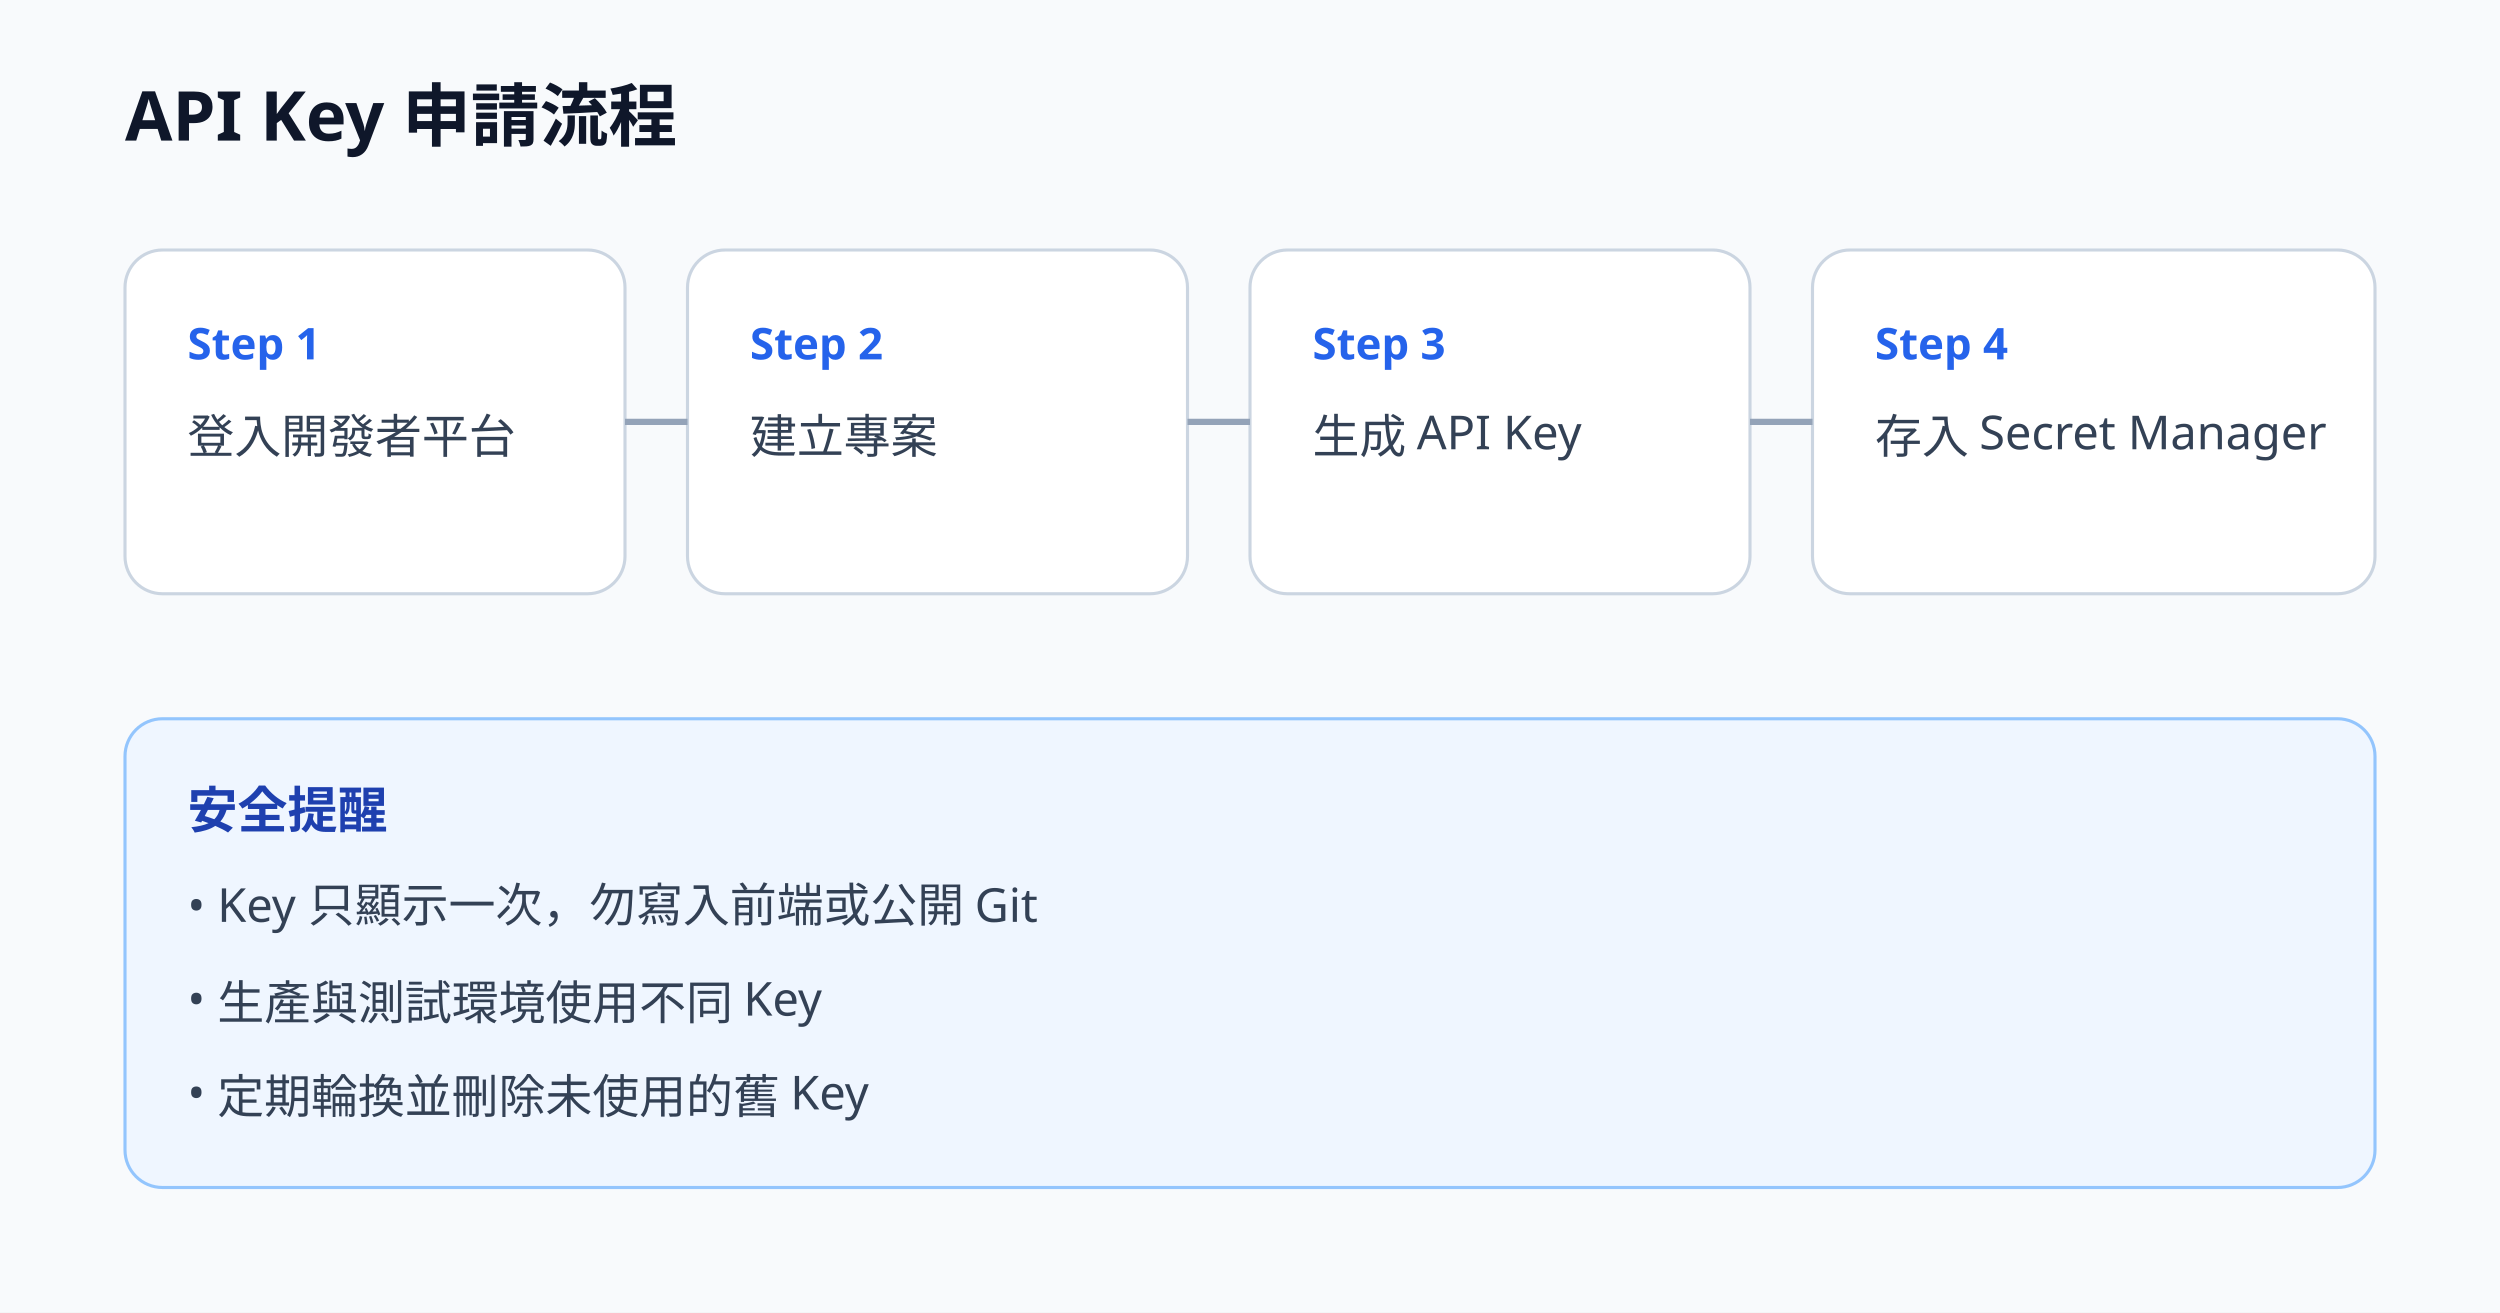
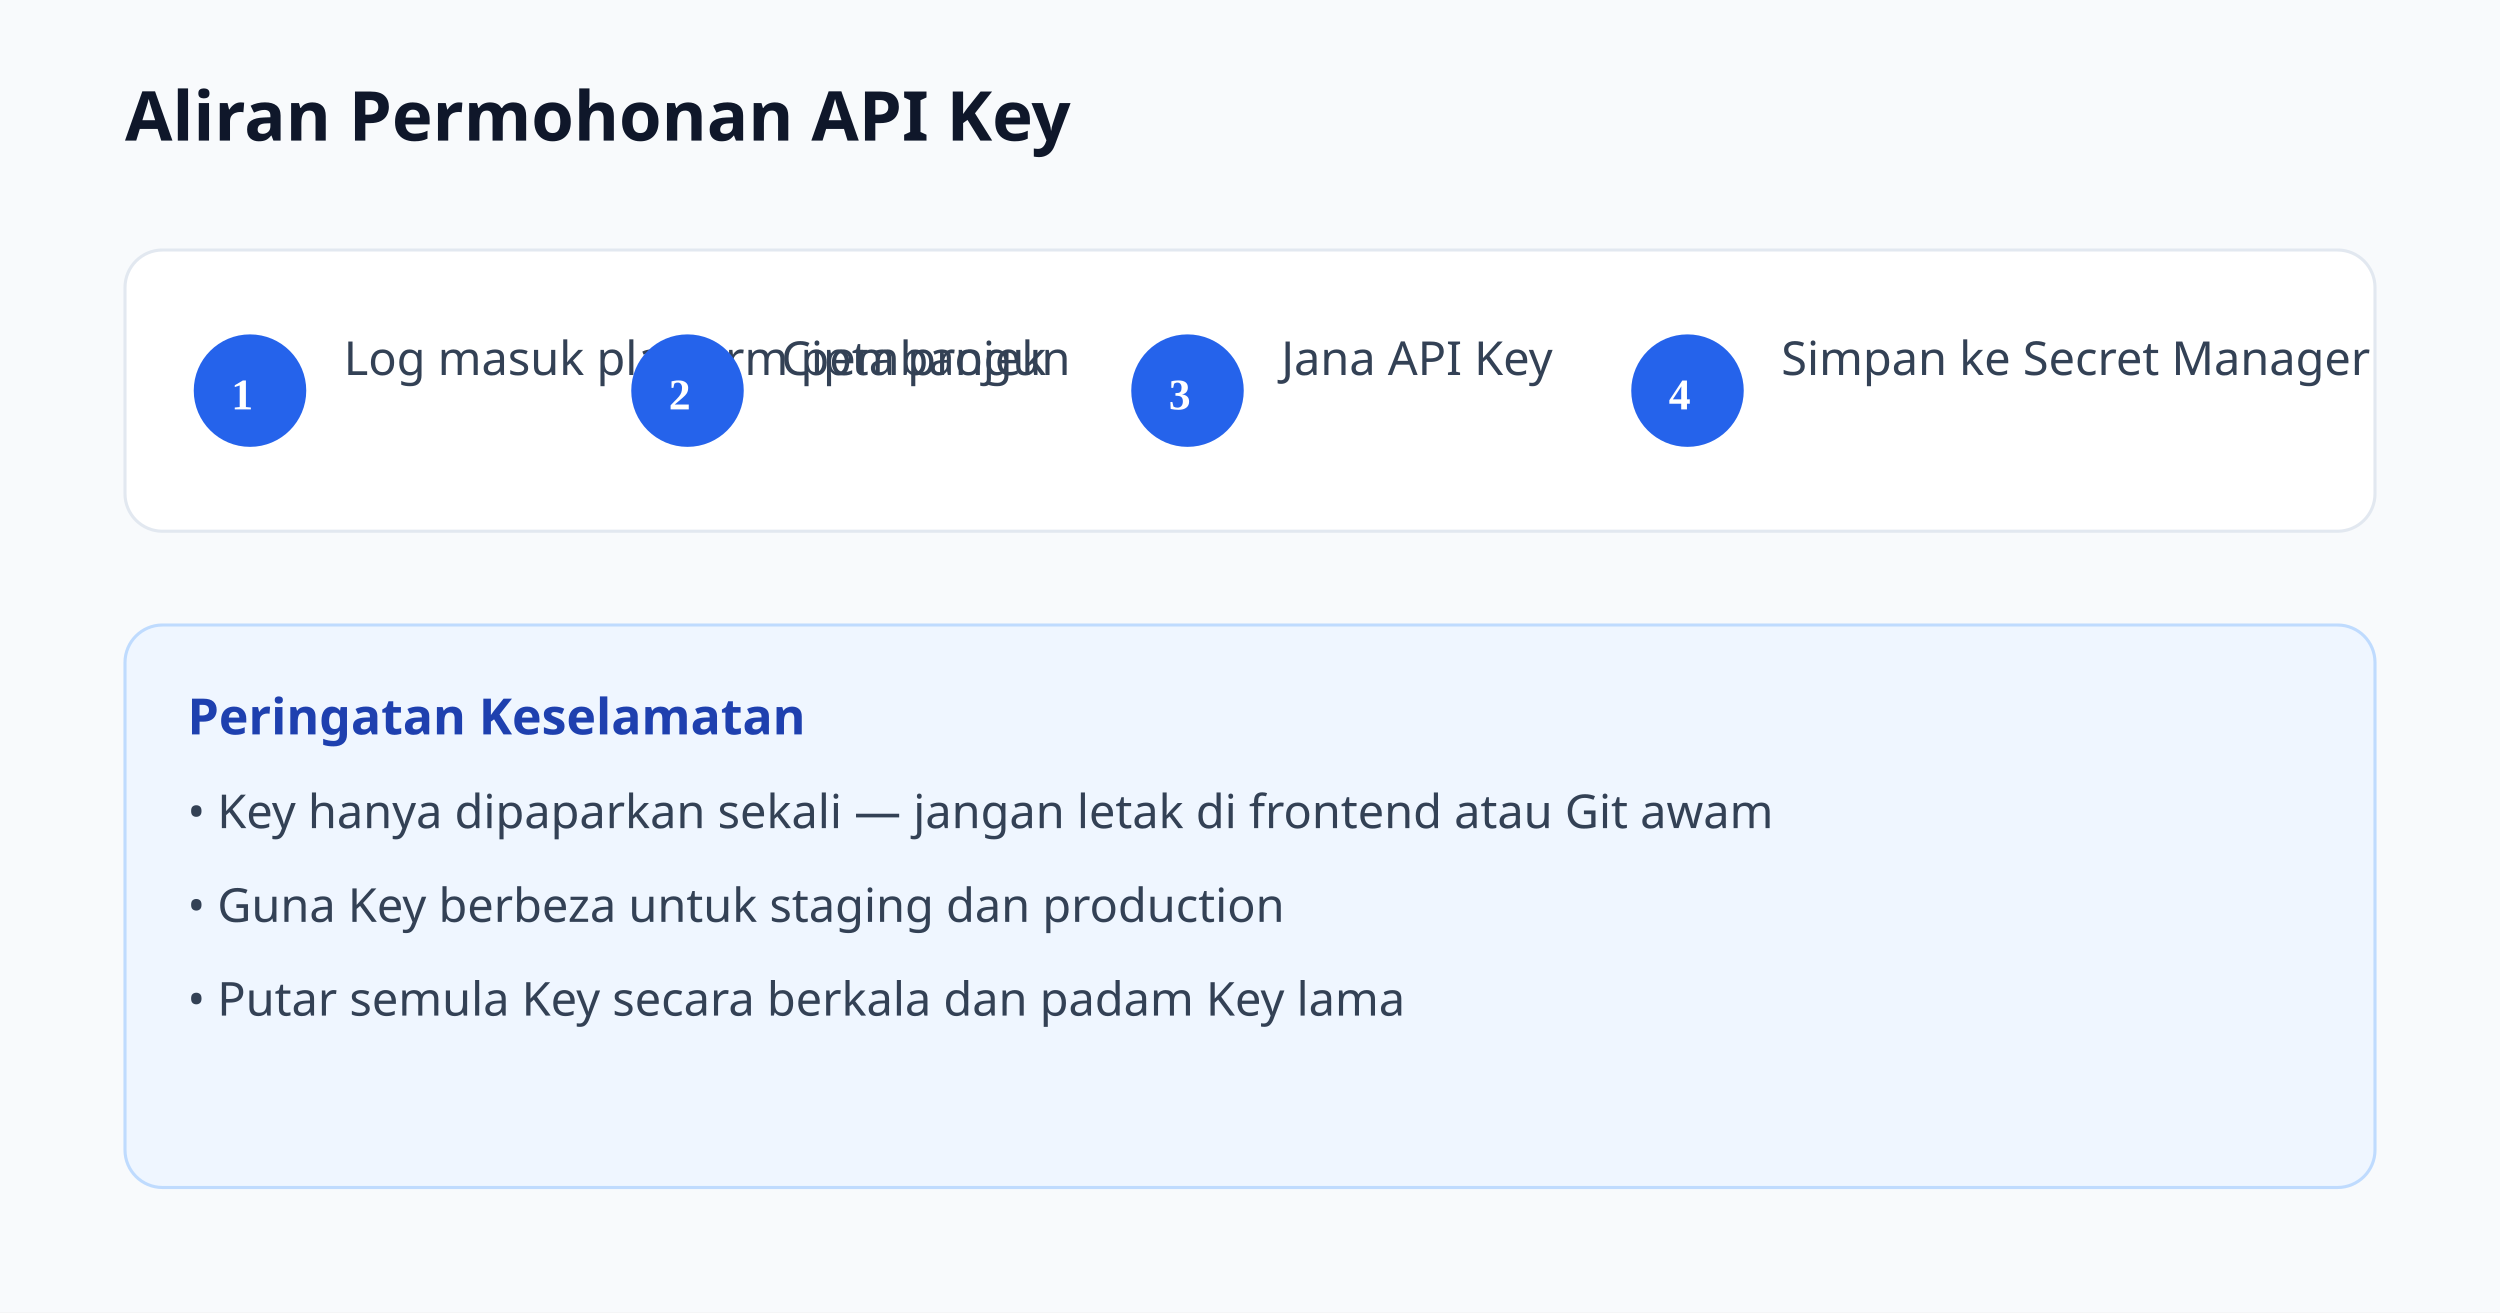
- <svg xmlns="http://www.w3.org/2000/svg" width="800" height="420" viewBox="0 0 800 420" role="img" aria-label="API Key 申請四步流程">
+ <svg xmlns="http://www.w3.org/2000/svg" width="800" height="420" viewBox="0 0 800 420" role="img" aria-label="Aliran empat langkah permohonan API Key">
  <rect width="800" height="420" fill="#f8fafc" />
-   <text x="40" y="45" fill="#0f172a" font-family="Segoe UI, sans-serif" font-size="22" font-weight="700">API Key 申請流程</text>
-   <g font-family="Segoe UI, sans-serif">
-     <rect x="40" y="80" width="160" height="110" rx="12" fill="#fff" stroke="#cbd5e1" />
-     <text x="60" y="115" fill="#2563eb" font-size="14" font-weight="700">Step 1</text>
-     <text x="60" y="145" fill="#334155" font-size="15">登入開發者平台</text>
-     <rect x="220" y="80" width="160" height="110" rx="12" fill="#fff" stroke="#cbd5e1" />
-     <text x="240" y="115" fill="#2563eb" font-size="14" font-weight="700">Step 2</text>
-     <text x="240" y="145" fill="#334155" font-size="15">建立專案</text>
-     <rect x="400" y="80" width="160" height="110" rx="12" fill="#fff" stroke="#cbd5e1" />
-     <text x="420" y="115" fill="#2563eb" font-size="14" font-weight="700">Step 3</text>
-     <text x="420" y="145" fill="#334155" font-size="15">生成 API Key</text>
-     <rect x="580" y="80" width="180" height="110" rx="12" fill="#fff" stroke="#cbd5e1" />
-     <text x="600" y="115" fill="#2563eb" font-size="14" font-weight="700">Step 4</text>
-     <text x="600" y="145" fill="#334155" font-size="15">存入 Secret Manager</text>
-   </g>
-   <path d="M200 135 H220 M380 135 H400 M560 135 H580" stroke="#94a3b8" stroke-width="2" />
-   <rect x="40" y="230" width="720" height="150" rx="12" fill="#eff6ff" stroke="#93c5fd" />
-   <text x="60" y="265" fill="#1e40af" font-family="Segoe UI, sans-serif" font-size="16" font-weight="700">安全提醒</text>
-   <text x="60" y="295" fill="#334155" font-family="Segoe UI, sans-serif" font-size="15">• Key 只顯示一次，勿寫入前端或公開 Git</text>
-   <text x="60" y="325" fill="#334155" font-family="Segoe UI, sans-serif" font-size="15">• 生產與測試環境使用不同 Key</text>
-   <text x="60" y="355" fill="#334155" font-family="Segoe UI, sans-serif" font-size="15">• 定期輪換並刪除未使用的舊 Key</text>
+   <text x="40" y="45" fill="#0f172a" font-family="Segoe UI, sans-serif" font-size="22" font-weight="700">Aliran Permohonan API Key</text>
+   <rect x="40" y="80" width="720" height="90" rx="12" fill="#fff" stroke="#e2e8f0" />
+   <circle cx="80" cy="125" r="18" fill="#2563eb" />
+   <text x="74" y="131" fill="#fff" font-size="14" font-weight="700">1</text>
+   <text x="110" y="120" fill="#334155" font-size="15" font-family="Segoe UI, sans-serif">Log masuk platform pembangun</text>
+   <circle cx="220" cy="125" r="18" fill="#2563eb" />
+   <text x="214" y="131" fill="#fff" font-size="14" font-weight="700">2</text>
+   <text x="250" y="120" fill="#334155" font-size="15" font-family="Segoe UI, sans-serif">Cipta projek</text>
+   <circle cx="380" cy="125" r="18" fill="#2563eb" />
+   <text x="374" y="131" fill="#fff" font-size="14" font-weight="700">3</text>
+   <text x="410" y="120" fill="#334155" font-size="15" font-family="Segoe UI, sans-serif">Jana API Key</text>
+   <circle cx="540" cy="125" r="18" fill="#2563eb" />
+   <text x="534" y="131" fill="#fff" font-size="14" font-weight="700">4</text>
+   <text x="570" y="120" fill="#334155" font-size="15" font-family="Segoe UI, sans-serif">Simpan ke Secret Manager</text>
+   <rect x="40" y="200" width="720" height="180" rx="12" fill="#eff6ff" stroke="#bfdbfe" />
+   <text x="60" y="235" fill="#1e40af" font-family="Segoe UI, sans-serif" font-size="16" font-weight="700">Peringatan Keselamatan</text>
+   <text x="60" y="265" fill="#334155" font-family="Segoe UI, sans-serif" font-size="15">• Key hanya dipaparkan sekali — jangan letak di frontend atau Git awam</text>
+   <text x="60" y="295" fill="#334155" font-family="Segoe UI, sans-serif" font-size="15">• Guna Key berbeza untuk staging dan production</text>
+   <text x="60" y="325" fill="#334155" font-family="Segoe UI, sans-serif" font-size="15">• Putar semula Key secara berkala dan padam Key lama</text>
</svg>
